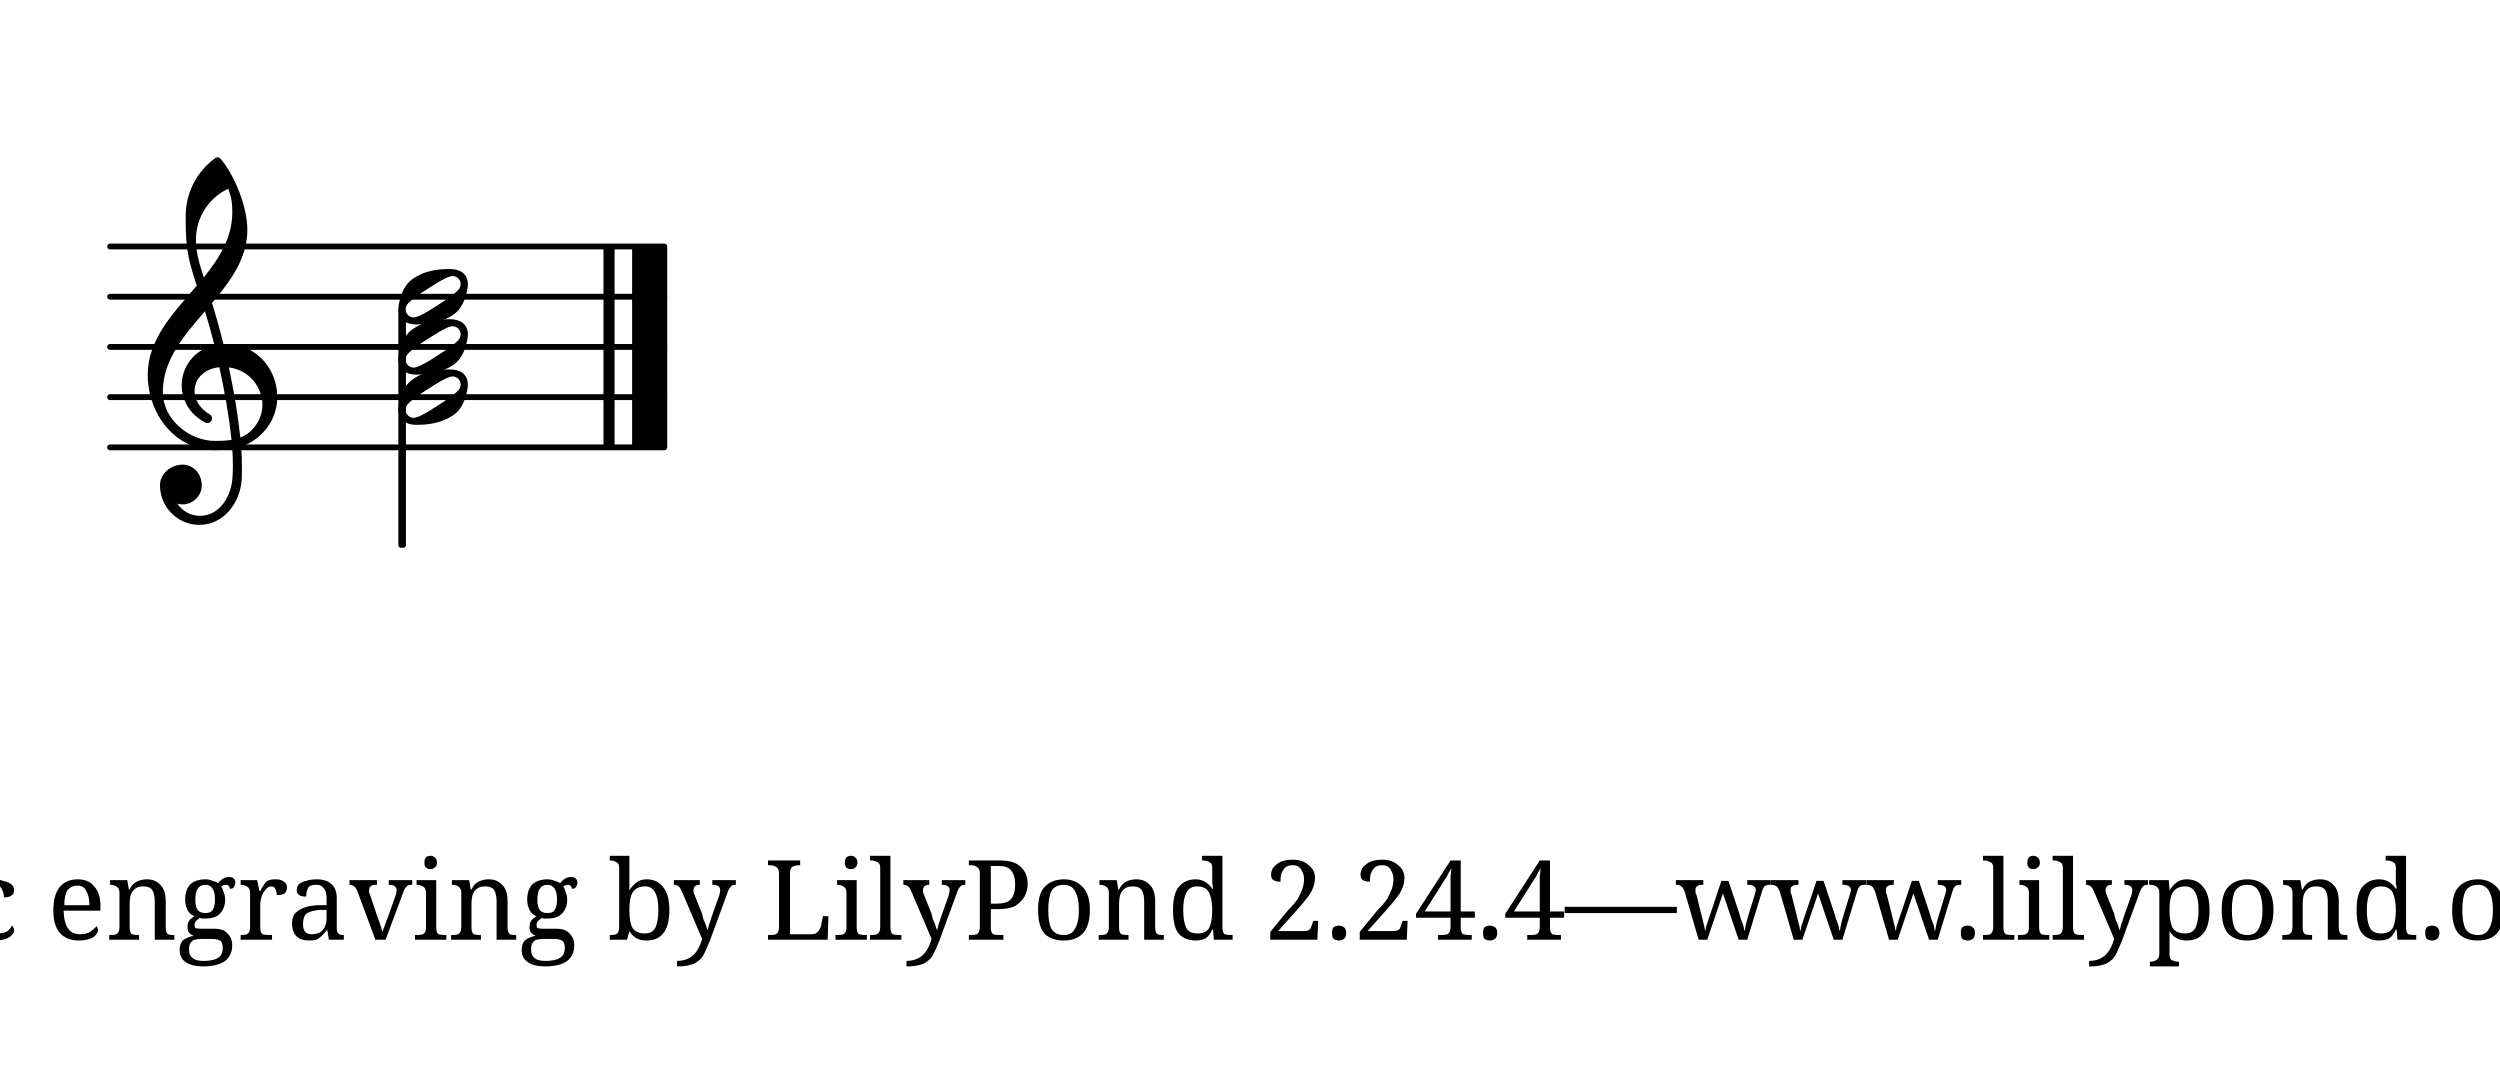
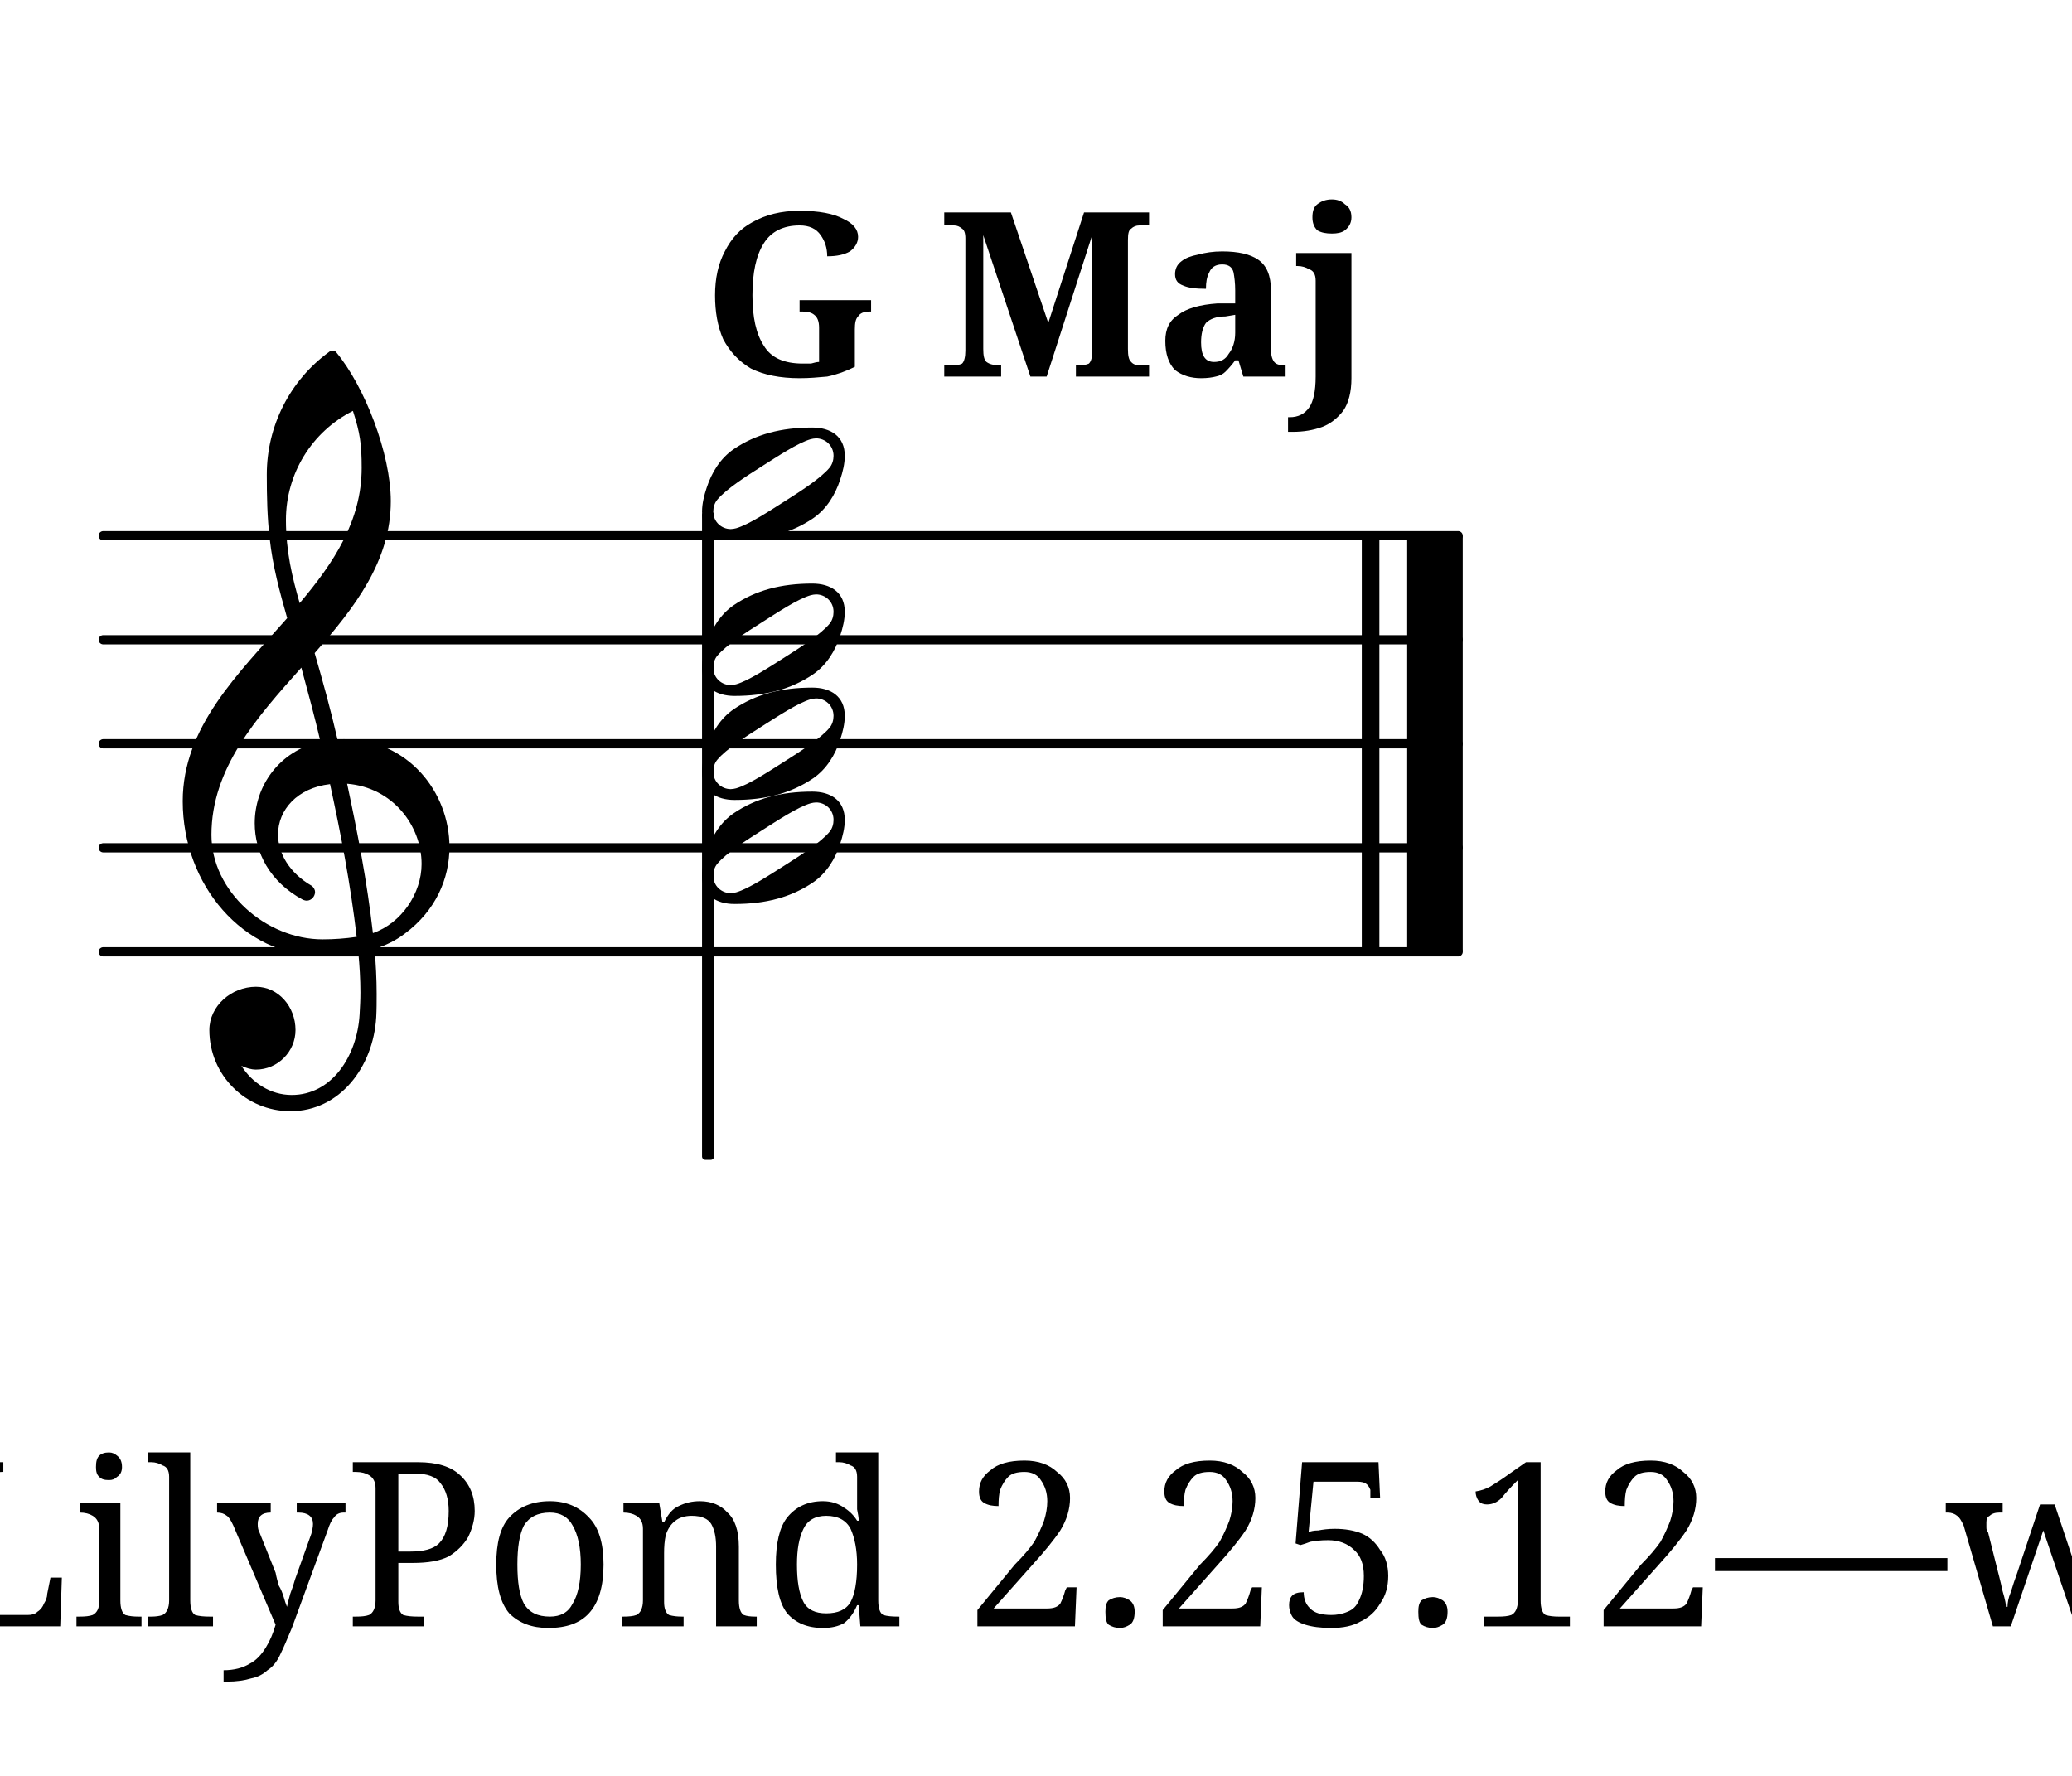
- <svg xmlns="http://www.w3.org/2000/svg" xmlns:xlink="http://www.w3.org/1999/xlink" version="1.2" width="70.00mm" height="30.00mm" viewBox="0 -0 49.792 21.34">
+ <svg xmlns="http://www.w3.org/2000/svg" xmlns:xlink="http://www.w3.org/1999/xlink" version="1.2" width="42.00mm" height="36.00mm" viewBox="0 -0 19.917 17.072">
  <style type="text/css">

tspan { white-space: pre; }

</style>
-   <g transform="translate(2.134, 8.91)">
-     <line stroke-linejoin="round" stroke-linecap="round" stroke-width="0.116" stroke="currentColor" x1="0.058" y1="0" x2="11.096" y2="0" />
+   <g transform="translate(0.9484, 9.1501)">
+     <line stroke-linejoin="round" stroke-linecap="round" stroke-width="0.089" stroke="currentColor" x1="0.044" y1="0" x2="13.068" y2="0" />
  </g>
-   <g transform="translate(2.134, 7.91)">
-     <line stroke-linejoin="round" stroke-linecap="round" stroke-width="0.116" stroke="currentColor" x1="0.058" y1="0" x2="11.096" y2="0" />
+   <g transform="translate(0.9484, 8.1501)">
+     <line stroke-linejoin="round" stroke-linecap="round" stroke-width="0.089" stroke="currentColor" x1="0.044" y1="0" x2="13.068" y2="0" />
  </g>
-   <g transform="translate(2.134, 6.91)">
-     <line stroke-linejoin="round" stroke-linecap="round" stroke-width="0.116" stroke="currentColor" x1="0.058" y1="0" x2="11.096" y2="0" />
+   <g transform="translate(0.9484, 7.1501)">
+     <line stroke-linejoin="round" stroke-linecap="round" stroke-width="0.089" stroke="currentColor" x1="0.044" y1="0" x2="13.068" y2="0" />
  </g>
-   <g transform="translate(2.134, 5.91)">
-     <line stroke-linejoin="round" stroke-linecap="round" stroke-width="0.116" stroke="currentColor" x1="0.058" y1="0" x2="11.096" y2="0" />
+   <g transform="translate(0.9484, 6.1501)">
+     <line stroke-linejoin="round" stroke-linecap="round" stroke-width="0.089" stroke="currentColor" x1="0.044" y1="0" x2="13.068" y2="0" />
  </g>
-   <g transform="translate(2.134, 4.91)">
-     <line stroke-linejoin="round" stroke-linecap="round" stroke-width="0.116" stroke="currentColor" x1="0.058" y1="0" x2="11.096" y2="0" />
+   <g transform="translate(0.9484, 5.1501)">
+     <line stroke-linejoin="round" stroke-linecap="round" stroke-width="0.089" stroke="currentColor" x1="0.044" y1="0" x2="13.068" y2="0" />
  </g>
-   <g transform="translate(12.5896, 6.91)">
-     <rect x="0" y="-2" width="0.699" height="4" ry="0" fill="currentColor" />
+   <g transform="translate(13.5265, 7.1501)">
+     <rect x="0" y="-2" width="0.534" height="4" ry="0" fill="currentColor" />
  </g>
-   <g transform="translate(12.0191, 6.91)">
-     <rect x="0" y="-2" width="0.221" height="4" ry="0" fill="currentColor" />
+   <g transform="translate(13.0902, 7.1501)">
+     <rect x="0" y="-2" width="0.169" height="4" ry="0" fill="currentColor" />
  </g>
  <a style="color:inherit;" xlink:href="textedit:///workspaces/Page-Build/assets/notation/chord-g-major.ly:18:11:12">
-     <g transform="translate(7.934, 5.91)">
-       <path transform="scale(0.004, -0.004)" d="M310 63c0 23 -19 40 -40 40c-4 0 -8 -1 -12 -2c-30 -8 -75 -38 -111 -61s-81 -52 -101 -76c-7 -8 -10 -17 -10 -27c0 -23 19 -40 40 -40c4 0 8 1 12 2c30 8 75 38 111 61s81 52 101 76c7 8 10 17 10 27zM256 138c50 0 90 -22 90 -77c0 -18 -5 -37 -10 -55 c-11 -38 -30 -74 -63 -96c-53 -35 -111 -48 -183 -48c-50 0 -90 22 -90 77c0 18 5 37 10 55c11 38 30 74 63 96c53 36 111 48 183 48z" fill="currentColor" />
+     <g transform="translate(6.7484, 6.1501)">
+       <path transform="scale(0.004, -0.004)" d="M316 67c0 25 -20 42 -42 42c-4 0 -9 -1 -13 -2c-31 -9 -79 -41 -117 -65s-86 -55 -107 -80c-7 -8 -10 -19 -10 -29c0 -25 20 -42 42 -42c4 0 9 1 13 2c31 9 79 41 117 65s86 55 107 80c7 8 10 19 10 29zM265 135c44 0 78 -21 78 -68c0 -19 -5 -39 -11 -57 c-12 -37 -33 -71 -65 -93c-53 -36 -114 -52 -189 -52c-44 0 -78 21 -78 68c0 19 5 39 11 57c12 37 33 71 65 93c53 36 114 52 189 52z" fill="currentColor" />
    </g>
  </a>
  <a style="color:inherit;" xlink:href="textedit:///workspaces/Page-Build/assets/notation/chord-g-major.ly:18:5:6">
-     <g transform="translate(7.934, 7.91)">
-       <path transform="scale(0.004, -0.004)" d="M310 63c0 23 -19 40 -40 40c-4 0 -8 -1 -12 -2c-30 -8 -75 -38 -111 -61s-81 -52 -101 -76c-7 -8 -10 -17 -10 -27c0 -23 19 -40 40 -40c4 0 8 1 12 2c30 8 75 38 111 61s81 52 101 76c7 8 10 17 10 27zM256 138c50 0 90 -22 90 -77c0 -18 -5 -37 -10 -55 c-11 -38 -30 -74 -63 -96c-53 -35 -111 -48 -183 -48c-50 0 -90 22 -90 77c0 18 5 37 10 55c11 38 30 74 63 96c53 36 111 48 183 48z" fill="currentColor" />
+     <g transform="translate(6.7484, 8.1501)">
+       <path transform="scale(0.004, -0.004)" d="M316 67c0 25 -20 42 -42 42c-4 0 -9 -1 -13 -2c-31 -9 -79 -41 -117 -65s-86 -55 -107 -80c-7 -8 -10 -19 -10 -29c0 -25 20 -42 42 -42c4 0 9 1 13 2c31 9 79 41 117 65s86 55 107 80c7 8 10 19 10 29zM265 135c44 0 78 -21 78 -68c0 -19 -5 -39 -11 -57 c-12 -37 -33 -71 -65 -93c-53 -36 -114 -52 -189 -52c-44 0 -78 21 -78 68c0 19 5 39 11 57c12 37 33 71 65 93c53 36 114 52 189 52z" fill="currentColor" />
    </g>
  </a>
  <a style="color:inherit;" xlink:href="textedit:///workspaces/Page-Build/assets/notation/chord-g-major.ly:18:8:9">
-     <g transform="translate(7.934, 6.91)">
-       <path transform="scale(0.004, -0.004)" d="M310 63c0 23 -19 40 -40 40c-4 0 -8 -1 -12 -2c-30 -8 -75 -38 -111 -61s-81 -52 -101 -76c-7 -8 -10 -17 -10 -27c0 -23 19 -40 40 -40c4 0 8 1 12 2c30 8 75 38 111 61s81 52 101 76c7 8 10 17 10 27zM256 138c50 0 90 -22 90 -77c0 -18 -5 -37 -10 -55 c-11 -38 -30 -74 -63 -96c-53 -35 -111 -48 -183 -48c-50 0 -90 22 -90 77c0 18 5 37 10 55c11 38 30 74 63 96c53 36 111 48 183 48z" fill="currentColor" />
+     <g transform="translate(6.7484, 7.1501)">
+       <path transform="scale(0.004, -0.004)" d="M316 67c0 25 -20 42 -42 42c-4 0 -9 -1 -13 -2c-31 -9 -79 -41 -117 -65s-86 -55 -107 -80c-7 -8 -10 -19 -10 -29c0 -25 20 -42 42 -42c4 0 9 1 13 2c31 9 79 41 117 65s86 55 107 80c7 8 10 19 10 29zM265 135c44 0 78 -21 78 -68c0 -19 -5 -39 -11 -57 c-12 -37 -33 -71 -65 -93c-53 -36 -114 -52 -189 -52c-44 0 -78 21 -78 68c0 19 5 39 11 57c12 37 33 71 65 93c53 36 114 52 189 52z" fill="currentColor" />
    </g>
  </a>
-   <g transform="translate(2.934, 7.91)">
-     <path transform="scale(0.004, -0.004)" d="M379 264c3 0 7 1 10 1c157 0 258 -129 258 -263c0 -77 -33 -155 -108 -211c-22 -16 -46 -29 -72 -37c3 -33 4 -66 4 -99c0 -21 0 -41 -1 -62c-7 -121 -91 -229 -211 -229c-108 0 -196 88 -196 197c0 58 54 103 113 103c54 0 95 -47 95 -103c0 -52 -43 -95 -95 -95 c-9 0 -18 1 -27 4c25 -37 66 -61 113 -61c95 0 156 93 162 191c1 19 2 38 2 57c0 29 -1 58 -3 87c-29 -5 -58 -8 -88 -8c-189 0 -333 173 -333 376c0 177 129 308 244 443c-20 62 -40 124 -48 189c-7 52 -7 105 -7 158c0 114 54 221 147 288c4 3 8 4 12 4c5 0 9 -2 13 -5 c72 -83 135 -243 135 -356c0 -142 -84 -255 -176 -364c21 -68 40 -136 57 -205zM463 -201c65 24 110 94 110 161c0 88 -64 175 -167 188c24 -114 44 -227 57 -349zM77 25c0 -133 128 -243 261 -243c27 0 55 1 81 5c-13 126 -35 244 -60 362c-79 -8 -124 -60 -124 -118 c0 -43 25 -88 80 -120c5 -5 7 -11 7 -17c0 -12 -10 -23 -23 -23c-3 0 -7 1 -10 2c-81 43 -118 115 -118 186c0 89 60 177 163 200c-14 57 -30 113 -47 169c-105 -122 -210 -243 -210 -403zM403 1038c-99 -46 -161 -145 -161 -254c0 -71 21 -130 39 -188 c78 97 142 199 142 324c0 51 -4 72 -20 118z" fill="currentColor" />
+   <a style="color:inherit;" xlink:href="textedit:///workspaces/Page-Build/assets/notation/chord-g-major.ly:18:15:16">
+     <g transform="translate(6.7484, 4.6501)">
+       <path transform="scale(0.004, -0.004)" d="M316 67c0 25 -20 42 -42 42c-4 0 -9 -1 -13 -2c-31 -9 -79 -41 -117 -65s-86 -55 -107 -80c-7 -8 -10 -19 -10 -29c0 -25 20 -42 42 -42c4 0 9 1 13 2c31 9 79 41 117 65s86 55 107 80c7 8 10 19 10 29zM265 135c44 0 78 -21 78 -68c0 -19 -5 -39 -11 -57 c-12 -37 -33 -71 -65 -93c-53 -36 -114 -52 -189 -52c-44 0 -78 21 -78 68c0 19 5 39 11 57c12 37 33 71 65 93c53 36 114 52 189 52z" fill="currentColor" />
+     </g>
+   </a>
+   <a style="color:inherit;" xlink:href="textedit:///workspaces/Page-Build/assets/notation/chord-g-major.ly:18:21:22">
+     <g transform="translate(6.7484, 3.6201)">
+       <text font-family="serif" font-weight="bold" font-size="2.2" text-anchor="start" fill="currentColor">
+         <tspan>G Maj</tspan>
+       </text>
+     </g>
+   </a>
+   <g transform="translate(1.7484, 8.1501)">
+     <path transform="scale(0.004, -0.004)" d="M374 260c5 0 10 1 15 1c154 0 254 -127 254 -259c0 -76 -33 -153 -107 -208c-22 -17 -47 -29 -73 -37c3 -36 5 -72 5 -108c0 -19 0 -37 -1 -56c-7 -120 -88 -226 -206 -226c-108 0 -195 87 -195 195c0 58 53 104 112 104c54 0 95 -48 95 -104c0 -52 -43 -95 -95 -95 c-12 0 -24 4 -35 9c26 -41 70 -70 121 -70c96 0 157 93 163 193c1 18 2 35 2 53c0 32 -2 64 -5 96c-29 -5 -58 -8 -89 -8c-188 0 -333 171 -333 372c0 178 133 306 251 440c-18 63 -35 126 -42 191c-6 51 -7 102 -7 154c0 116 55 226 150 295c2 2 5 3 8 3s6 -1 8 -3 c70 -84 132 -246 132 -359c0 -144 -87 -256 -183 -365c20 -69 39 -138 55 -208zM459 -205c69 24 117 96 117 166c0 92 -69 184 -179 193c25 -117 48 -235 62 -359zM71 31c0 -136 131 -251 267 -251c28 0 55 2 82 6c-15 128 -38 247 -64 367c-79 -9 -125 -62 -125 -121 c0 -44 26 -92 82 -124c4 -4 7 -9 7 -14c0 -11 -9 -21 -20 -21c-3 0 -6 1 -9 2c-80 43 -116 114 -116 184c0 88 57 173 158 196c-14 60 -30 119 -46 178c-108 -121 -216 -242 -216 -402zM411 1050c-99 -50 -161 -151 -161 -262c0 -76 15 -137 33 -200c82 97 149 198 149 325 c0 58 -4 84 -21 137z" fill="currentColor" />
  </g>
-   <g transform="translate(8.0096, 6.91)">
-     <rect x="-0.076" y="-0.754" width="0.151" height="4.754" ry="0.05" fill="currentColor" />
+   <g transform="translate(6.8063, 7.1501)">
+     <rect x="-0.058" y="-2.232" width="0.116" height="6.232" ry="0.033" fill="currentColor" />
  </g>
-   <g transform="translate(-5.8755, 18.7168)">
+   <g transform="translate(-21.7806, 15.6344)">
    <a xlink:href="https://lilypond.org/">
-       <rect x="0" y="-0.489" width="61.543" height="2.16" fill="none" stroke="none" stroke-width="0.0" />
+       <rect x="0" y="-0.489" width="63.478" height="2.16" fill="none" stroke="none" stroke-width="0.0" />
    </a>
  </g>
-   <g transform="translate(-5.8755, 18.7168)">
+   <g transform="translate(-21.7806, 15.6344)">
    <text font-family="serif" font-size="2.2" text-anchor="start" fill="currentColor">
-       <tspan>Music engraving by LilyPond 2.24.4—www.lilypond.org</tspan>
+       <tspan>Music engraving by LilyPond 2.25.12—www.lilypond.org</tspan>
    </text>
  </g>
</svg>
